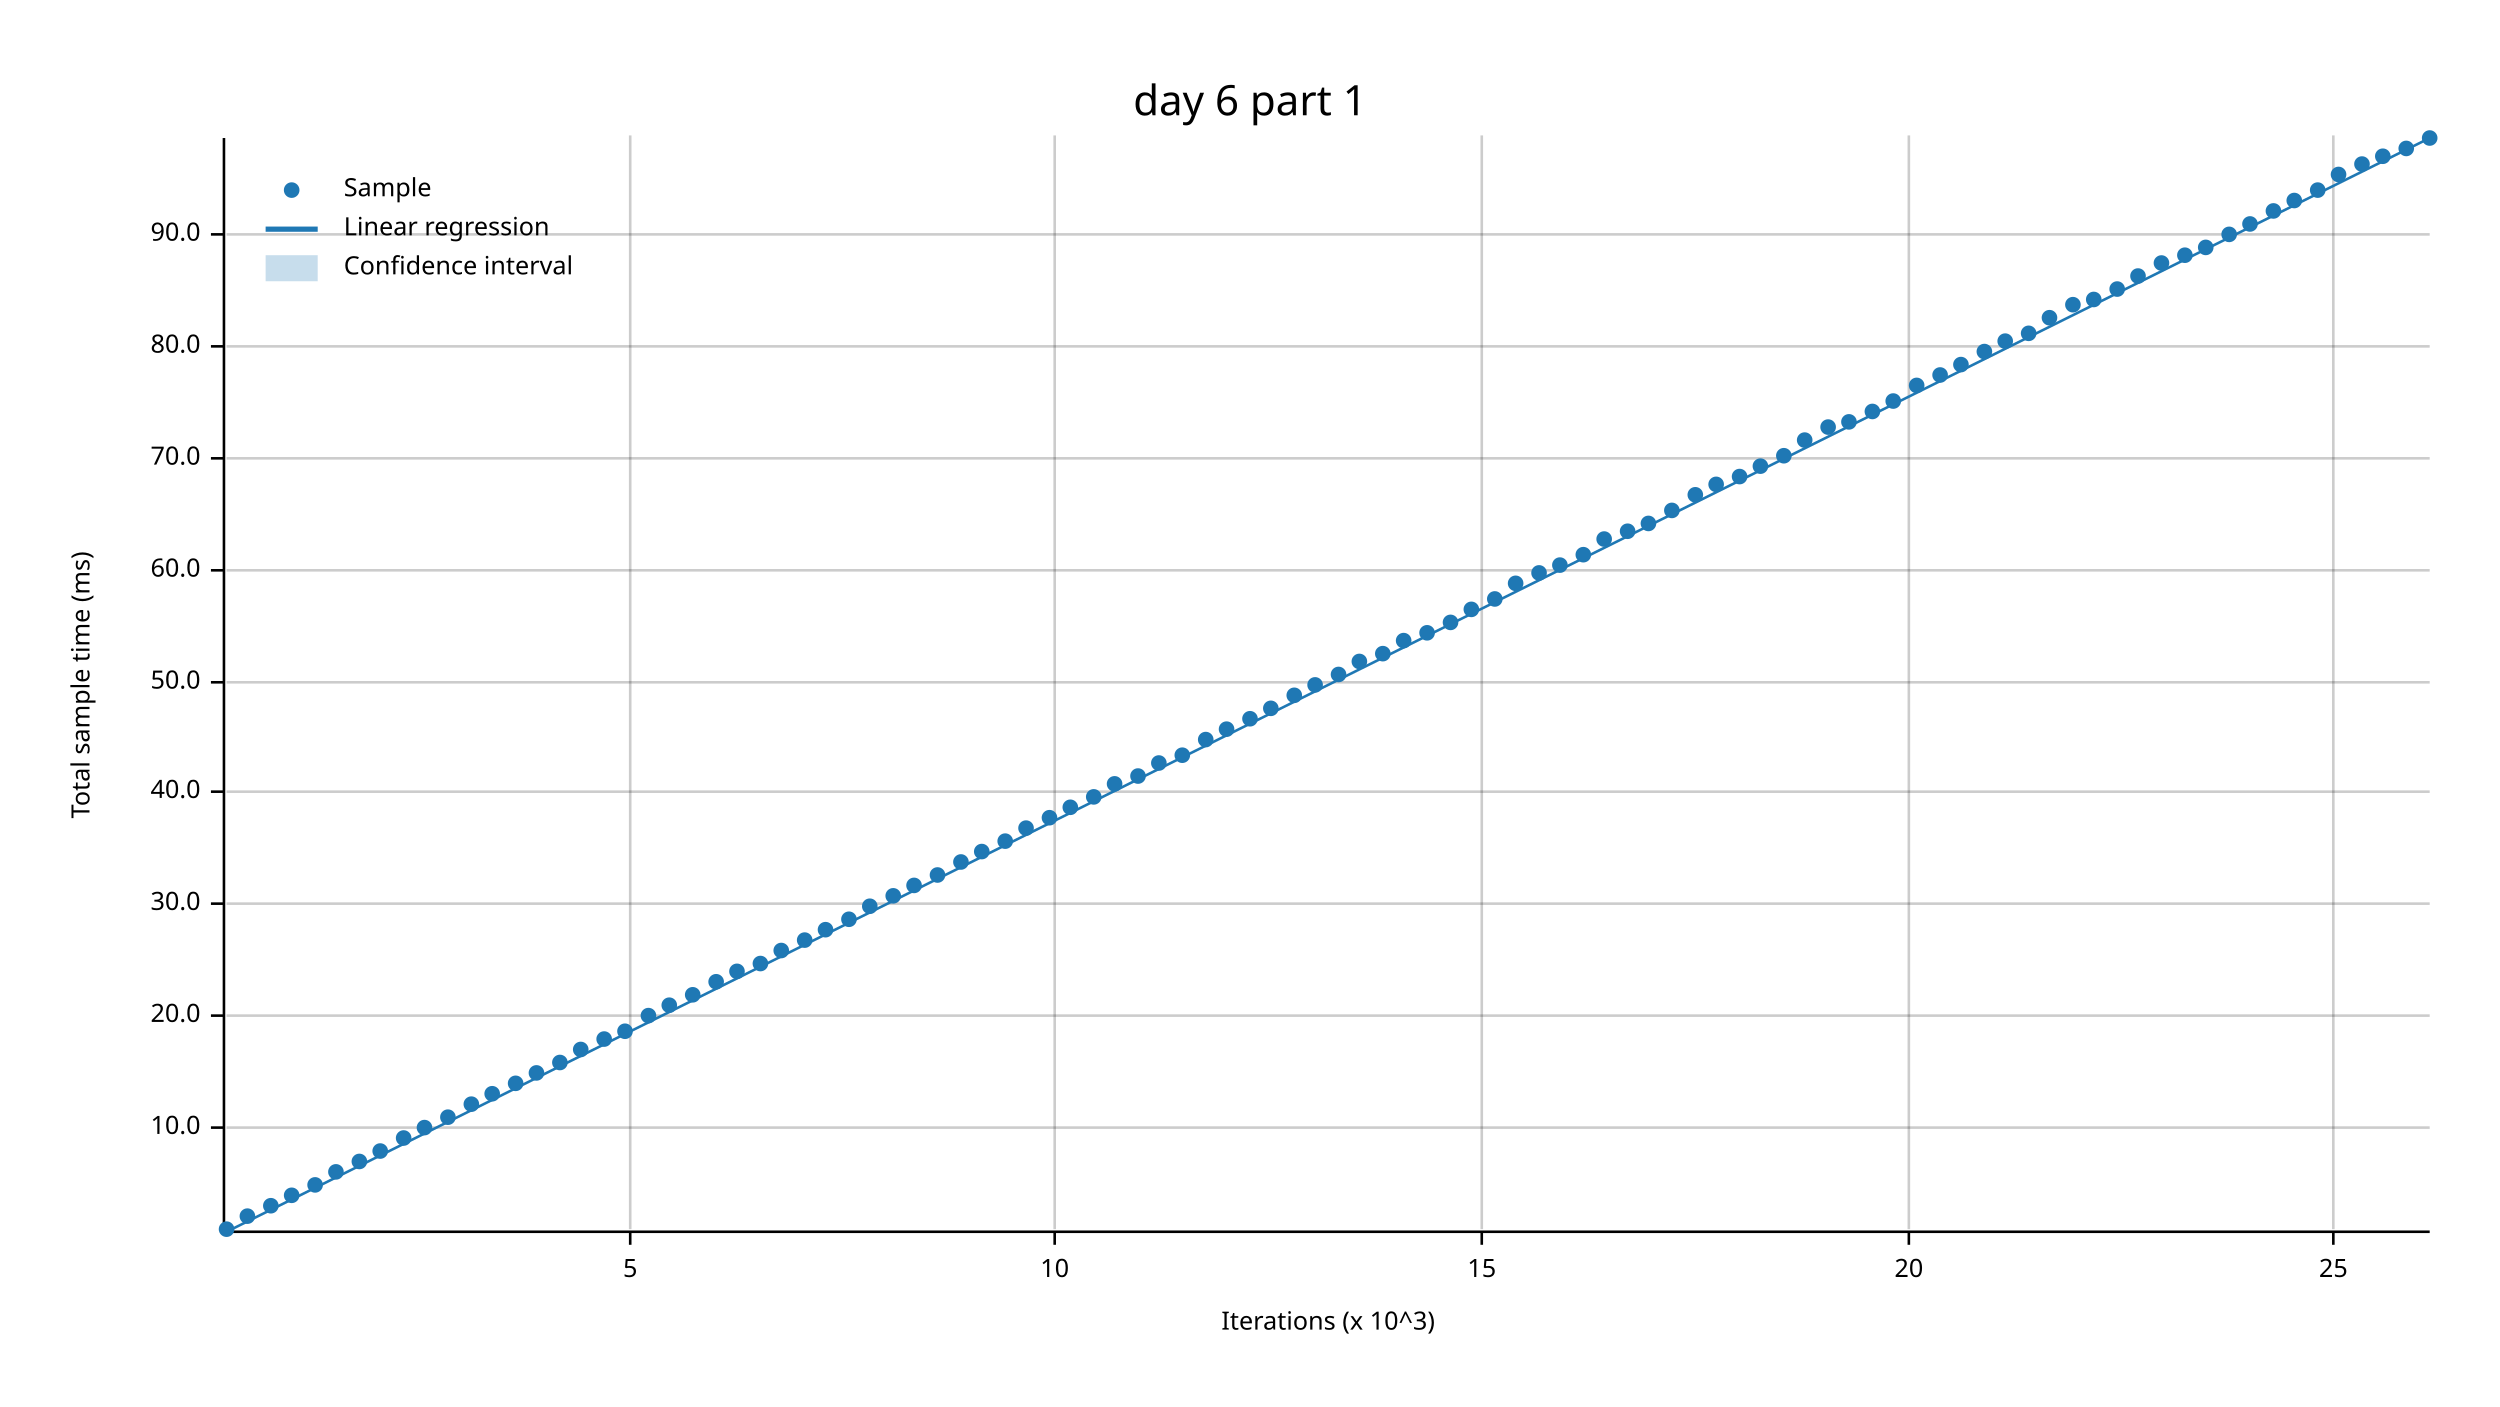
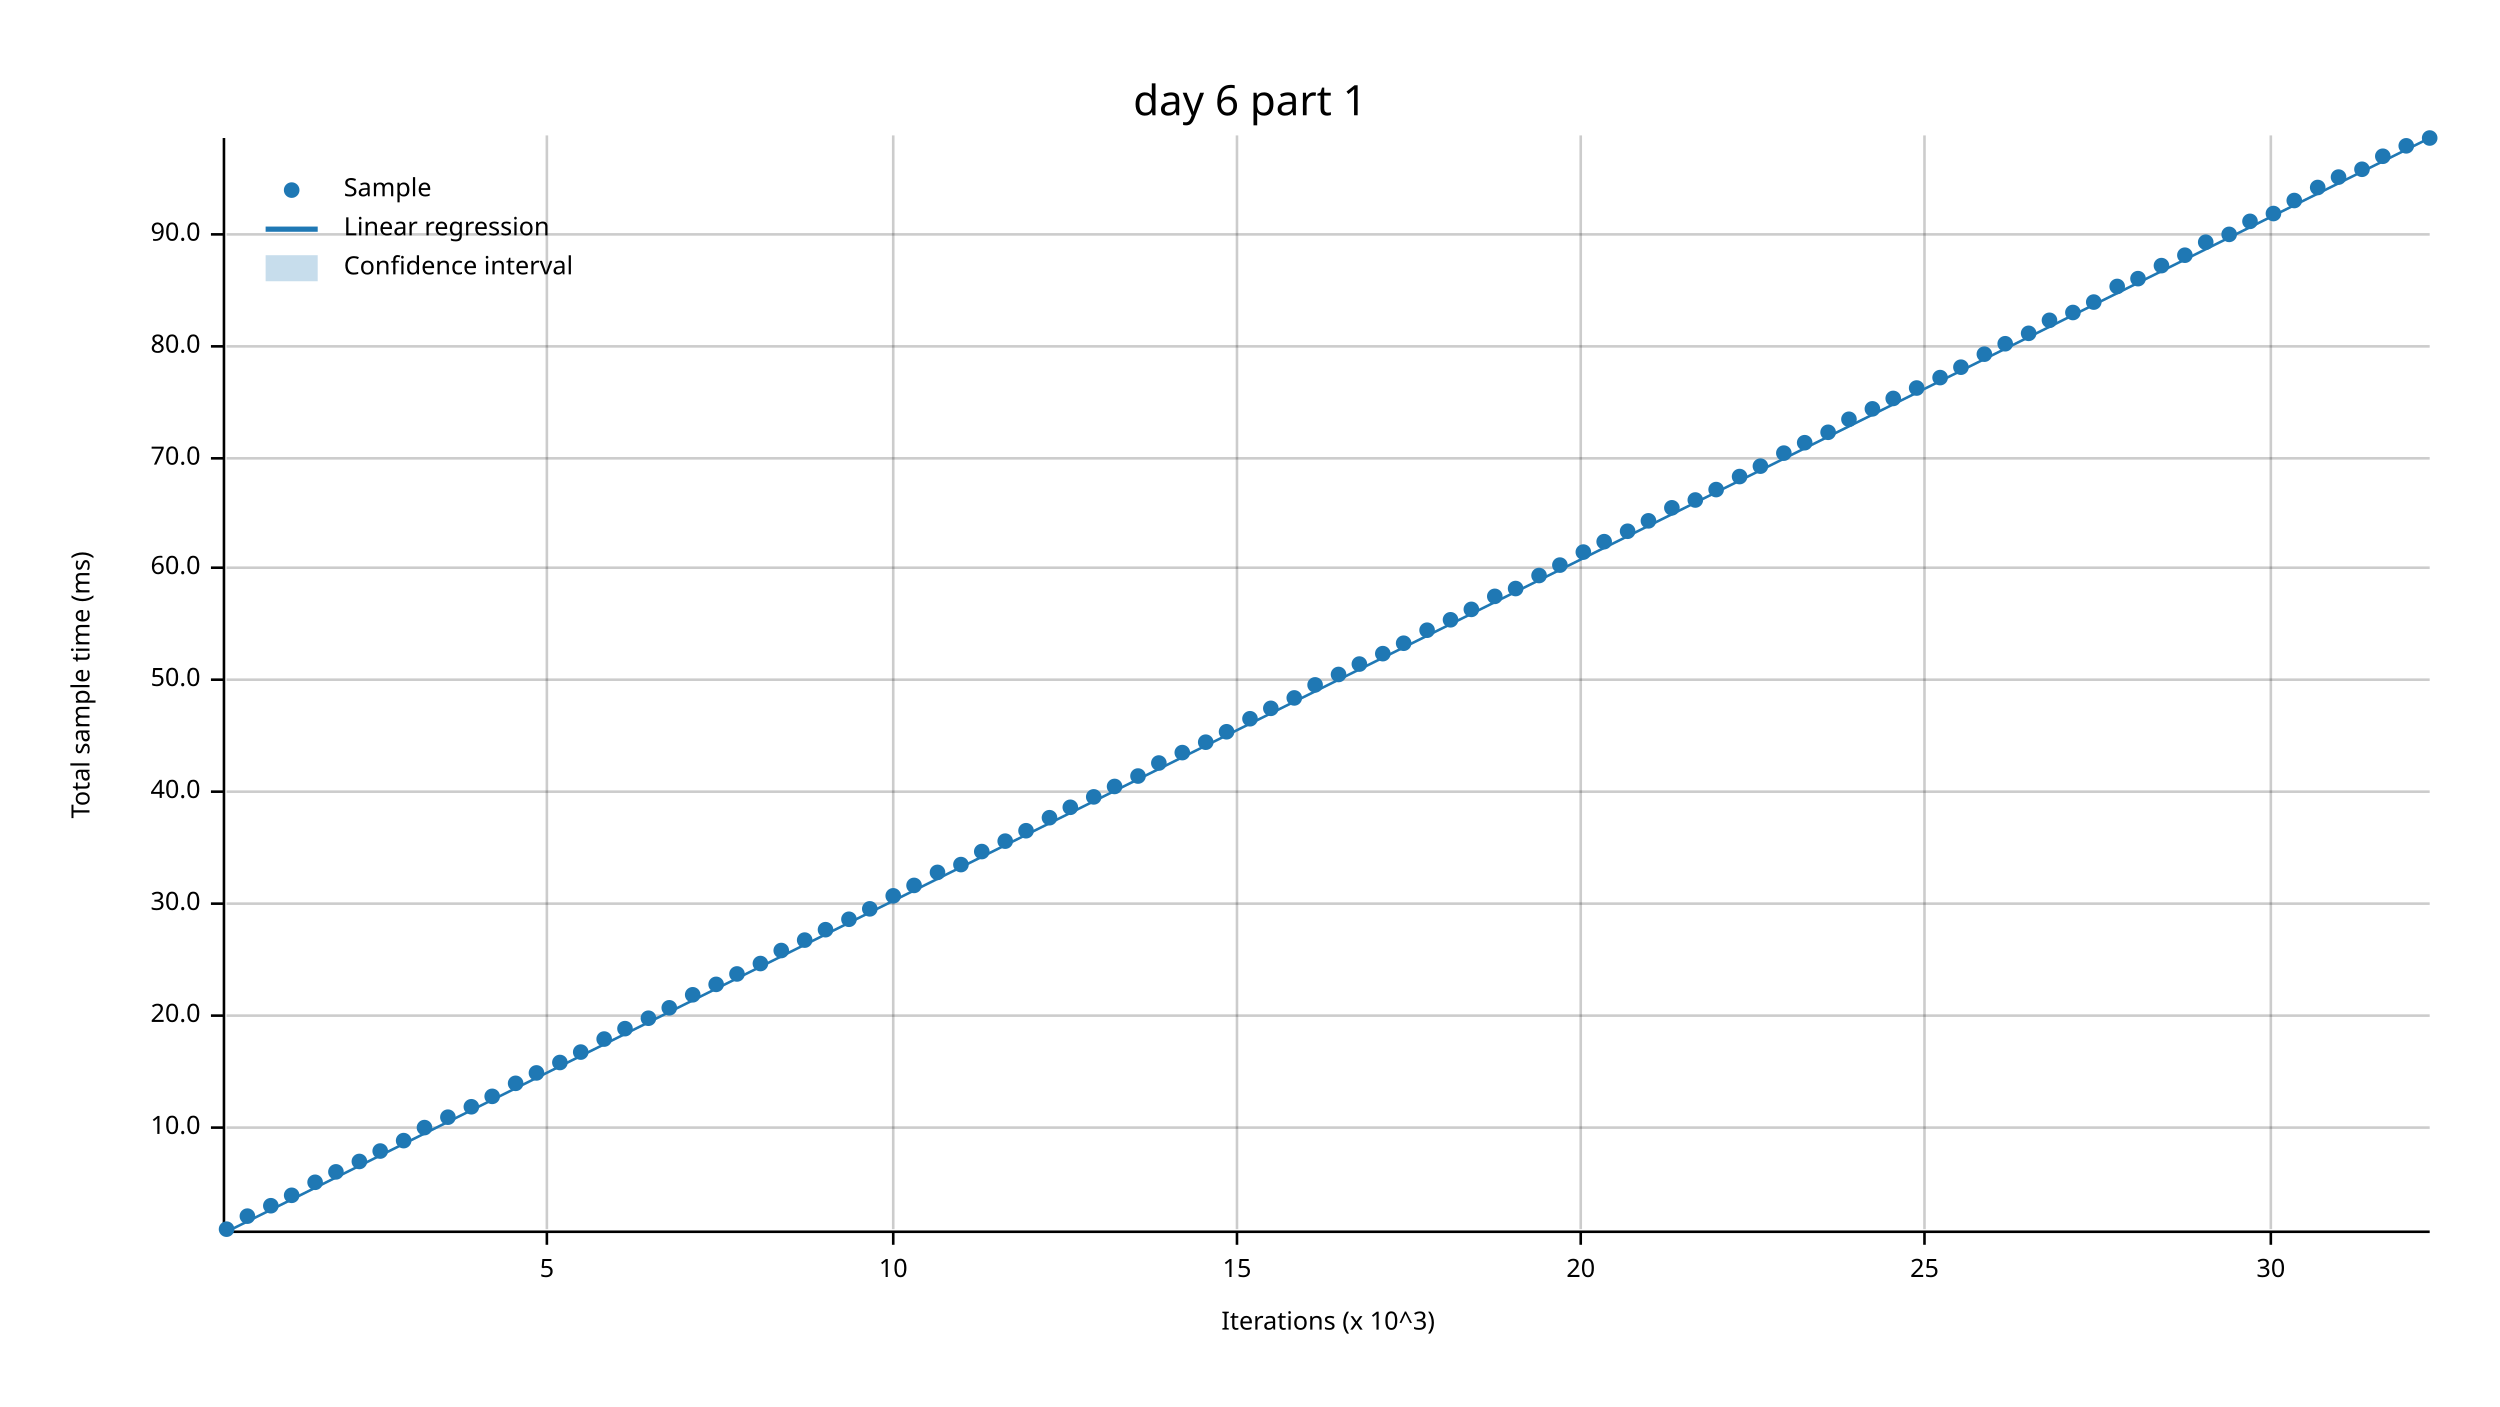
<svg xmlns="http://www.w3.org/2000/svg" width="960" height="540" viewBox="0 0 960 540">
  <text x="480" y="32" dy="0.76em" text-anchor="middle" font-family="sans-serif" font-size="16.129" opacity="1" fill="#000000">
day 6 part 1
</text>
  <text x="27" y="263" dy="0.76em" text-anchor="middle" font-family="sans-serif" font-size="9.677" opacity="1" fill="#000000" transform="rotate(270, 27, 263)">
Total sample time (ms)
</text>
  <text x="510" y="513" dy="-0.5ex" text-anchor="middle" font-family="sans-serif" font-size="9.677" opacity="1" fill="#000000">
Iterations (x 10^3)
</text>
-   <line opacity="0.2" stroke="#000000" stroke-width="1" x1="242" y1="472" x2="242" y2="52" />
-   <line opacity="0.2" stroke="#000000" stroke-width="1" x1="405" y1="472" x2="405" y2="52" />
-   <line opacity="0.2" stroke="#000000" stroke-width="1" x1="569" y1="472" x2="569" y2="52" />
-   <line opacity="0.2" stroke="#000000" stroke-width="1" x1="733" y1="472" x2="733" y2="52" />
-   <line opacity="0.2" stroke="#000000" stroke-width="1" x1="896" y1="472" x2="896" y2="52" />
+   <line opacity="0.2" stroke="#000000" stroke-width="1" x1="210" y1="472" x2="210" y2="52" />
+   <line opacity="0.2" stroke="#000000" stroke-width="1" x1="343" y1="472" x2="343" y2="52" />
+   <line opacity="0.2" stroke="#000000" stroke-width="1" x1="475" y1="472" x2="475" y2="52" />
+   <line opacity="0.2" stroke="#000000" stroke-width="1" x1="607" y1="472" x2="607" y2="52" />
+   <line opacity="0.2" stroke="#000000" stroke-width="1" x1="739" y1="472" x2="739" y2="52" />
+   <line opacity="0.2" stroke="#000000" stroke-width="1" x1="872" y1="472" x2="872" y2="52" />
  <line opacity="0.2" stroke="#000000" stroke-width="1" x1="87" y1="433" x2="933" y2="433" />
  <line opacity="0.2" stroke="#000000" stroke-width="1" x1="87" y1="390" x2="933" y2="390" />
  <line opacity="0.2" stroke="#000000" stroke-width="1" x1="87" y1="347" x2="933" y2="347" />
  <line opacity="0.2" stroke="#000000" stroke-width="1" x1="87" y1="304" x2="933" y2="304" />
-   <line opacity="0.2" stroke="#000000" stroke-width="1" x1="87" y1="262" x2="933" y2="262" />
-   <line opacity="0.2" stroke="#000000" stroke-width="1" x1="87" y1="219" x2="933" y2="219" />
+   <line opacity="0.2" stroke="#000000" stroke-width="1" x1="87" y1="261" x2="933" y2="261" />
+   <line opacity="0.2" stroke="#000000" stroke-width="1" x1="87" y1="218" x2="933" y2="218" />
  <line opacity="0.2" stroke="#000000" stroke-width="1" x1="87" y1="176" x2="933" y2="176" />
  <line opacity="0.2" stroke="#000000" stroke-width="1" x1="87" y1="133" x2="933" y2="133" />
  <line opacity="0.2" stroke="#000000" stroke-width="1" x1="87" y1="90" x2="933" y2="90" />
  <polyline fill="none" opacity="1" stroke="#000000" stroke-width="1" points="86,53 86,473 " />
  <text x="77" y="433" dy="0.5ex" text-anchor="end" font-family="sans-serif" font-size="9.677" opacity="1" fill="#000000">
10.0
</text>
  <polyline fill="none" opacity="1" stroke="#000000" stroke-width="1" points="81,433 86,433 " />
  <text x="77" y="390" dy="0.5ex" text-anchor="end" font-family="sans-serif" font-size="9.677" opacity="1" fill="#000000">
20.0
</text>
  <polyline fill="none" opacity="1" stroke="#000000" stroke-width="1" points="81,390 86,390 " />
  <text x="77" y="347" dy="0.5ex" text-anchor="end" font-family="sans-serif" font-size="9.677" opacity="1" fill="#000000">
30.0
</text>
  <polyline fill="none" opacity="1" stroke="#000000" stroke-width="1" points="81,347 86,347 " />
  <text x="77" y="304" dy="0.5ex" text-anchor="end" font-family="sans-serif" font-size="9.677" opacity="1" fill="#000000">
40.0
</text>
  <polyline fill="none" opacity="1" stroke="#000000" stroke-width="1" points="81,304 86,304 " />
-   <text x="77" y="262" dy="0.5ex" text-anchor="end" font-family="sans-serif" font-size="9.677" opacity="1" fill="#000000">
+   <text x="77" y="261" dy="0.5ex" text-anchor="end" font-family="sans-serif" font-size="9.677" opacity="1" fill="#000000">
50.0
</text>
-   <polyline fill="none" opacity="1" stroke="#000000" stroke-width="1" points="81,262 86,262 " />
-   <text x="77" y="219" dy="0.5ex" text-anchor="end" font-family="sans-serif" font-size="9.677" opacity="1" fill="#000000">
+   <polyline fill="none" opacity="1" stroke="#000000" stroke-width="1" points="81,261 86,261 " />
+   <text x="77" y="218" dy="0.5ex" text-anchor="end" font-family="sans-serif" font-size="9.677" opacity="1" fill="#000000">
60.0
</text>
-   <polyline fill="none" opacity="1" stroke="#000000" stroke-width="1" points="81,219 86,219 " />
+   <polyline fill="none" opacity="1" stroke="#000000" stroke-width="1" points="81,218 86,218 " />
  <text x="77" y="176" dy="0.5ex" text-anchor="end" font-family="sans-serif" font-size="9.677" opacity="1" fill="#000000">
70.0
</text>
  <polyline fill="none" opacity="1" stroke="#000000" stroke-width="1" points="81,176 86,176 " />
  <text x="77" y="133" dy="0.5ex" text-anchor="end" font-family="sans-serif" font-size="9.677" opacity="1" fill="#000000">
80.0
</text>
  <polyline fill="none" opacity="1" stroke="#000000" stroke-width="1" points="81,133 86,133 " />
  <text x="77" y="90" dy="0.5ex" text-anchor="end" font-family="sans-serif" font-size="9.677" opacity="1" fill="#000000">
90.0
</text>
  <polyline fill="none" opacity="1" stroke="#000000" stroke-width="1" points="81,90 86,90 " />
  <polyline fill="none" opacity="1" stroke="#000000" stroke-width="1" points="87,473 933,473 " />
-   <text x="242" y="483" dy="0.76em" text-anchor="middle" font-family="sans-serif" font-size="9.677" opacity="1" fill="#000000">
+   <text x="210" y="483" dy="0.76em" text-anchor="middle" font-family="sans-serif" font-size="9.677" opacity="1" fill="#000000">
5
</text>
-   <polyline fill="none" opacity="1" stroke="#000000" stroke-width="1" points="242,473 242,478 " />
-   <text x="405" y="483" dy="0.76em" text-anchor="middle" font-family="sans-serif" font-size="9.677" opacity="1" fill="#000000">
+   <polyline fill="none" opacity="1" stroke="#000000" stroke-width="1" points="210,473 210,478 " />
+   <text x="343" y="483" dy="0.76em" text-anchor="middle" font-family="sans-serif" font-size="9.677" opacity="1" fill="#000000">
10
</text>
-   <polyline fill="none" opacity="1" stroke="#000000" stroke-width="1" points="405,473 405,478 " />
-   <text x="569" y="483" dy="0.76em" text-anchor="middle" font-family="sans-serif" font-size="9.677" opacity="1" fill="#000000">
+   <polyline fill="none" opacity="1" stroke="#000000" stroke-width="1" points="343,473 343,478 " />
+   <text x="475" y="483" dy="0.76em" text-anchor="middle" font-family="sans-serif" font-size="9.677" opacity="1" fill="#000000">
15
</text>
-   <polyline fill="none" opacity="1" stroke="#000000" stroke-width="1" points="569,473 569,478 " />
-   <text x="733" y="483" dy="0.76em" text-anchor="middle" font-family="sans-serif" font-size="9.677" opacity="1" fill="#000000">
+   <polyline fill="none" opacity="1" stroke="#000000" stroke-width="1" points="475,473 475,478 " />
+   <text x="607" y="483" dy="0.76em" text-anchor="middle" font-family="sans-serif" font-size="9.677" opacity="1" fill="#000000">
20
</text>
-   <polyline fill="none" opacity="1" stroke="#000000" stroke-width="1" points="733,473 733,478 " />
-   <text x="896" y="483" dy="0.76em" text-anchor="middle" font-family="sans-serif" font-size="9.677" opacity="1" fill="#000000">
+   <polyline fill="none" opacity="1" stroke="#000000" stroke-width="1" points="607,473 607,478 " />
+   <text x="739" y="483" dy="0.76em" text-anchor="middle" font-family="sans-serif" font-size="9.677" opacity="1" fill="#000000">
25
</text>
-   <polyline fill="none" opacity="1" stroke="#000000" stroke-width="1" points="896,473 896,478 " />
+   <polyline fill="none" opacity="1" stroke="#000000" stroke-width="1" points="739,473 739,478 " />
+   <text x="872" y="483" dy="0.76em" text-anchor="middle" font-family="sans-serif" font-size="9.677" opacity="1" fill="#000000">
+ 30
+ </text>
+   <polyline fill="none" opacity="1" stroke="#000000" stroke-width="1" points="872,473 872,478 " />
  <circle cx="87" cy="472" r="3" opacity="1" fill="#1F78B4" stroke="none" stroke-width="1" />
  <circle cx="95" cy="467" r="3" opacity="1" fill="#1F78B4" stroke="none" stroke-width="1" />
  <circle cx="104" cy="463" r="3" opacity="1" fill="#1F78B4" stroke="none" stroke-width="1" />
  <circle cx="112" cy="459" r="3" opacity="1" fill="#1F78B4" stroke="none" stroke-width="1" />
-   <circle cx="121" cy="455" r="3" opacity="1" fill="#1F78B4" stroke="none" stroke-width="1" />
+   <circle cx="121" cy="454" r="3" opacity="1" fill="#1F78B4" stroke="none" stroke-width="1" />
  <circle cx="129" cy="450" r="3" opacity="1" fill="#1F78B4" stroke="none" stroke-width="1" />
  <circle cx="138" cy="446" r="3" opacity="1" fill="#1F78B4" stroke="none" stroke-width="1" />
  <circle cx="146" cy="442" r="3" opacity="1" fill="#1F78B4" stroke="none" stroke-width="1" />
-   <circle cx="155" cy="437" r="3" opacity="1" fill="#1F78B4" stroke="none" stroke-width="1" />
+   <circle cx="155" cy="438" r="3" opacity="1" fill="#1F78B4" stroke="none" stroke-width="1" />
  <circle cx="163" cy="433" r="3" opacity="1" fill="#1F78B4" stroke="none" stroke-width="1" />
  <circle cx="172" cy="429" r="3" opacity="1" fill="#1F78B4" stroke="none" stroke-width="1" />
-   <circle cx="181" cy="424" r="3" opacity="1" fill="#1F78B4" stroke="none" stroke-width="1" />
-   <circle cx="189" cy="420" r="3" opacity="1" fill="#1F78B4" stroke="none" stroke-width="1" />
+   <circle cx="181" cy="425" r="3" opacity="1" fill="#1F78B4" stroke="none" stroke-width="1" />
+   <circle cx="189" cy="421" r="3" opacity="1" fill="#1F78B4" stroke="none" stroke-width="1" />
  <circle cx="198" cy="416" r="3" opacity="1" fill="#1F78B4" stroke="none" stroke-width="1" />
  <circle cx="206" cy="412" r="3" opacity="1" fill="#1F78B4" stroke="none" stroke-width="1" />
  <circle cx="215" cy="408" r="3" opacity="1" fill="#1F78B4" stroke="none" stroke-width="1" />
-   <circle cx="223" cy="403" r="3" opacity="1" fill="#1F78B4" stroke="none" stroke-width="1" />
+   <circle cx="223" cy="404" r="3" opacity="1" fill="#1F78B4" stroke="none" stroke-width="1" />
  <circle cx="232" cy="399" r="3" opacity="1" fill="#1F78B4" stroke="none" stroke-width="1" />
-   <circle cx="240" cy="396" r="3" opacity="1" fill="#1F78B4" stroke="none" stroke-width="1" />
-   <circle cx="249" cy="390" r="3" opacity="1" fill="#1F78B4" stroke="none" stroke-width="1" />
-   <circle cx="257" cy="386" r="3" opacity="1" fill="#1F78B4" stroke="none" stroke-width="1" />
+   <circle cx="240" cy="395" r="3" opacity="1" fill="#1F78B4" stroke="none" stroke-width="1" />
+   <circle cx="249" cy="391" r="3" opacity="1" fill="#1F78B4" stroke="none" stroke-width="1" />
+   <circle cx="257" cy="387" r="3" opacity="1" fill="#1F78B4" stroke="none" stroke-width="1" />
  <circle cx="266" cy="382" r="3" opacity="1" fill="#1F78B4" stroke="none" stroke-width="1" />
-   <circle cx="275" cy="377" r="3" opacity="1" fill="#1F78B4" stroke="none" stroke-width="1" />
-   <circle cx="283" cy="373" r="3" opacity="1" fill="#1F78B4" stroke="none" stroke-width="1" />
+   <circle cx="275" cy="378" r="3" opacity="1" fill="#1F78B4" stroke="none" stroke-width="1" />
+   <circle cx="283" cy="374" r="3" opacity="1" fill="#1F78B4" stroke="none" stroke-width="1" />
  <circle cx="292" cy="370" r="3" opacity="1" fill="#1F78B4" stroke="none" stroke-width="1" />
  <circle cx="300" cy="365" r="3" opacity="1" fill="#1F78B4" stroke="none" stroke-width="1" />
  <circle cx="309" cy="361" r="3" opacity="1" fill="#1F78B4" stroke="none" stroke-width="1" />
  <circle cx="317" cy="357" r="3" opacity="1" fill="#1F78B4" stroke="none" stroke-width="1" />
  <circle cx="326" cy="353" r="3" opacity="1" fill="#1F78B4" stroke="none" stroke-width="1" />
-   <circle cx="334" cy="348" r="3" opacity="1" fill="#1F78B4" stroke="none" stroke-width="1" />
+   <circle cx="334" cy="349" r="3" opacity="1" fill="#1F78B4" stroke="none" stroke-width="1" />
  <circle cx="343" cy="344" r="3" opacity="1" fill="#1F78B4" stroke="none" stroke-width="1" />
  <circle cx="351" cy="340" r="3" opacity="1" fill="#1F78B4" stroke="none" stroke-width="1" />
-   <circle cx="360" cy="336" r="3" opacity="1" fill="#1F78B4" stroke="none" stroke-width="1" />
-   <circle cx="369" cy="331" r="3" opacity="1" fill="#1F78B4" stroke="none" stroke-width="1" />
+   <circle cx="360" cy="335" r="3" opacity="1" fill="#1F78B4" stroke="none" stroke-width="1" />
+   <circle cx="369" cy="332" r="3" opacity="1" fill="#1F78B4" stroke="none" stroke-width="1" />
  <circle cx="377" cy="327" r="3" opacity="1" fill="#1F78B4" stroke="none" stroke-width="1" />
  <circle cx="386" cy="323" r="3" opacity="1" fill="#1F78B4" stroke="none" stroke-width="1" />
-   <circle cx="394" cy="318" r="3" opacity="1" fill="#1F78B4" stroke="none" stroke-width="1" />
+   <circle cx="394" cy="319" r="3" opacity="1" fill="#1F78B4" stroke="none" stroke-width="1" />
  <circle cx="403" cy="314" r="3" opacity="1" fill="#1F78B4" stroke="none" stroke-width="1" />
  <circle cx="411" cy="310" r="3" opacity="1" fill="#1F78B4" stroke="none" stroke-width="1" />
  <circle cx="420" cy="306" r="3" opacity="1" fill="#1F78B4" stroke="none" stroke-width="1" />
-   <circle cx="428" cy="301" r="3" opacity="1" fill="#1F78B4" stroke="none" stroke-width="1" />
+   <circle cx="428" cy="302" r="3" opacity="1" fill="#1F78B4" stroke="none" stroke-width="1" />
  <circle cx="437" cy="298" r="3" opacity="1" fill="#1F78B4" stroke="none" stroke-width="1" />
  <circle cx="445" cy="293" r="3" opacity="1" fill="#1F78B4" stroke="none" stroke-width="1" />
-   <circle cx="454" cy="290" r="3" opacity="1" fill="#1F78B4" stroke="none" stroke-width="1" />
-   <circle cx="463" cy="284" r="3" opacity="1" fill="#1F78B4" stroke="none" stroke-width="1" />
-   <circle cx="471" cy="280" r="3" opacity="1" fill="#1F78B4" stroke="none" stroke-width="1" />
+   <circle cx="454" cy="289" r="3" opacity="1" fill="#1F78B4" stroke="none" stroke-width="1" />
+   <circle cx="463" cy="285" r="3" opacity="1" fill="#1F78B4" stroke="none" stroke-width="1" />
+   <circle cx="471" cy="281" r="3" opacity="1" fill="#1F78B4" stroke="none" stroke-width="1" />
  <circle cx="480" cy="276" r="3" opacity="1" fill="#1F78B4" stroke="none" stroke-width="1" />
  <circle cx="488" cy="272" r="3" opacity="1" fill="#1F78B4" stroke="none" stroke-width="1" />
-   <circle cx="497" cy="267" r="3" opacity="1" fill="#1F78B4" stroke="none" stroke-width="1" />
+   <circle cx="497" cy="268" r="3" opacity="1" fill="#1F78B4" stroke="none" stroke-width="1" />
  <circle cx="505" cy="263" r="3" opacity="1" fill="#1F78B4" stroke="none" stroke-width="1" />
  <circle cx="514" cy="259" r="3" opacity="1" fill="#1F78B4" stroke="none" stroke-width="1" />
-   <circle cx="522" cy="254" r="3" opacity="1" fill="#1F78B4" stroke="none" stroke-width="1" />
+   <circle cx="522" cy="255" r="3" opacity="1" fill="#1F78B4" stroke="none" stroke-width="1" />
  <circle cx="531" cy="251" r="3" opacity="1" fill="#1F78B4" stroke="none" stroke-width="1" />
-   <circle cx="539" cy="246" r="3" opacity="1" fill="#1F78B4" stroke="none" stroke-width="1" />
-   <circle cx="548" cy="243" r="3" opacity="1" fill="#1F78B4" stroke="none" stroke-width="1" />
-   <circle cx="557" cy="239" r="3" opacity="1" fill="#1F78B4" stroke="none" stroke-width="1" />
+   <circle cx="539" cy="247" r="3" opacity="1" fill="#1F78B4" stroke="none" stroke-width="1" />
+   <circle cx="548" cy="242" r="3" opacity="1" fill="#1F78B4" stroke="none" stroke-width="1" />
+   <circle cx="557" cy="238" r="3" opacity="1" fill="#1F78B4" stroke="none" stroke-width="1" />
  <circle cx="565" cy="234" r="3" opacity="1" fill="#1F78B4" stroke="none" stroke-width="1" />
-   <circle cx="574" cy="230" r="3" opacity="1" fill="#1F78B4" stroke="none" stroke-width="1" />
-   <circle cx="582" cy="224" r="3" opacity="1" fill="#1F78B4" stroke="none" stroke-width="1" />
-   <circle cx="591" cy="220" r="3" opacity="1" fill="#1F78B4" stroke="none" stroke-width="1" />
+   <circle cx="574" cy="229" r="3" opacity="1" fill="#1F78B4" stroke="none" stroke-width="1" />
+   <circle cx="582" cy="226" r="3" opacity="1" fill="#1F78B4" stroke="none" stroke-width="1" />
+   <circle cx="591" cy="221" r="3" opacity="1" fill="#1F78B4" stroke="none" stroke-width="1" />
  <circle cx="599" cy="217" r="3" opacity="1" fill="#1F78B4" stroke="none" stroke-width="1" />
-   <circle cx="608" cy="213" r="3" opacity="1" fill="#1F78B4" stroke="none" stroke-width="1" />
-   <circle cx="616" cy="207" r="3" opacity="1" fill="#1F78B4" stroke="none" stroke-width="1" />
+   <circle cx="608" cy="212" r="3" opacity="1" fill="#1F78B4" stroke="none" stroke-width="1" />
+   <circle cx="616" cy="208" r="3" opacity="1" fill="#1F78B4" stroke="none" stroke-width="1" />
  <circle cx="625" cy="204" r="3" opacity="1" fill="#1F78B4" stroke="none" stroke-width="1" />
-   <circle cx="633" cy="201" r="3" opacity="1" fill="#1F78B4" stroke="none" stroke-width="1" />
-   <circle cx="642" cy="196" r="3" opacity="1" fill="#1F78B4" stroke="none" stroke-width="1" />
-   <circle cx="651" cy="190" r="3" opacity="1" fill="#1F78B4" stroke="none" stroke-width="1" />
-   <circle cx="659" cy="186" r="3" opacity="1" fill="#1F78B4" stroke="none" stroke-width="1" />
+   <circle cx="633" cy="200" r="3" opacity="1" fill="#1F78B4" stroke="none" stroke-width="1" />
+   <circle cx="642" cy="195" r="3" opacity="1" fill="#1F78B4" stroke="none" stroke-width="1" />
+   <circle cx="651" cy="192" r="3" opacity="1" fill="#1F78B4" stroke="none" stroke-width="1" />
+   <circle cx="659" cy="188" r="3" opacity="1" fill="#1F78B4" stroke="none" stroke-width="1" />
  <circle cx="668" cy="183" r="3" opacity="1" fill="#1F78B4" stroke="none" stroke-width="1" />
  <circle cx="676" cy="179" r="3" opacity="1" fill="#1F78B4" stroke="none" stroke-width="1" />
-   <circle cx="685" cy="175" r="3" opacity="1" fill="#1F78B4" stroke="none" stroke-width="1" />
-   <circle cx="693" cy="169" r="3" opacity="1" fill="#1F78B4" stroke="none" stroke-width="1" />
-   <circle cx="702" cy="164" r="3" opacity="1" fill="#1F78B4" stroke="none" stroke-width="1" />
-   <circle cx="710" cy="162" r="3" opacity="1" fill="#1F78B4" stroke="none" stroke-width="1" />
-   <circle cx="719" cy="158" r="3" opacity="1" fill="#1F78B4" stroke="none" stroke-width="1" />
-   <circle cx="727" cy="154" r="3" opacity="1" fill="#1F78B4" stroke="none" stroke-width="1" />
-   <circle cx="736" cy="148" r="3" opacity="1" fill="#1F78B4" stroke="none" stroke-width="1" />
-   <circle cx="745" cy="144" r="3" opacity="1" fill="#1F78B4" stroke="none" stroke-width="1" />
-   <circle cx="753" cy="140" r="3" opacity="1" fill="#1F78B4" stroke="none" stroke-width="1" />
-   <circle cx="762" cy="135" r="3" opacity="1" fill="#1F78B4" stroke="none" stroke-width="1" />
-   <circle cx="770" cy="131" r="3" opacity="1" fill="#1F78B4" stroke="none" stroke-width="1" />
+   <circle cx="685" cy="174" r="3" opacity="1" fill="#1F78B4" stroke="none" stroke-width="1" />
+   <circle cx="693" cy="170" r="3" opacity="1" fill="#1F78B4" stroke="none" stroke-width="1" />
+   <circle cx="702" cy="166" r="3" opacity="1" fill="#1F78B4" stroke="none" stroke-width="1" />
+   <circle cx="710" cy="161" r="3" opacity="1" fill="#1F78B4" stroke="none" stroke-width="1" />
+   <circle cx="719" cy="157" r="3" opacity="1" fill="#1F78B4" stroke="none" stroke-width="1" />
+   <circle cx="727" cy="153" r="3" opacity="1" fill="#1F78B4" stroke="none" stroke-width="1" />
+   <circle cx="736" cy="149" r="3" opacity="1" fill="#1F78B4" stroke="none" stroke-width="1" />
+   <circle cx="745" cy="145" r="3" opacity="1" fill="#1F78B4" stroke="none" stroke-width="1" />
+   <circle cx="753" cy="141" r="3" opacity="1" fill="#1F78B4" stroke="none" stroke-width="1" />
+   <circle cx="762" cy="136" r="3" opacity="1" fill="#1F78B4" stroke="none" stroke-width="1" />
+   <circle cx="770" cy="132" r="3" opacity="1" fill="#1F78B4" stroke="none" stroke-width="1" />
  <circle cx="779" cy="128" r="3" opacity="1" fill="#1F78B4" stroke="none" stroke-width="1" />
-   <circle cx="787" cy="122" r="3" opacity="1" fill="#1F78B4" stroke="none" stroke-width="1" />
-   <circle cx="796" cy="117" r="3" opacity="1" fill="#1F78B4" stroke="none" stroke-width="1" />
-   <circle cx="804" cy="115" r="3" opacity="1" fill="#1F78B4" stroke="none" stroke-width="1" />
-   <circle cx="813" cy="111" r="3" opacity="1" fill="#1F78B4" stroke="none" stroke-width="1" />
-   <circle cx="821" cy="106" r="3" opacity="1" fill="#1F78B4" stroke="none" stroke-width="1" />
-   <circle cx="830" cy="101" r="3" opacity="1" fill="#1F78B4" stroke="none" stroke-width="1" />
+   <circle cx="787" cy="123" r="3" opacity="1" fill="#1F78B4" stroke="none" stroke-width="1" />
+   <circle cx="796" cy="120" r="3" opacity="1" fill="#1F78B4" stroke="none" stroke-width="1" />
+   <circle cx="804" cy="116" r="3" opacity="1" fill="#1F78B4" stroke="none" stroke-width="1" />
+   <circle cx="813" cy="110" r="3" opacity="1" fill="#1F78B4" stroke="none" stroke-width="1" />
+   <circle cx="821" cy="107" r="3" opacity="1" fill="#1F78B4" stroke="none" stroke-width="1" />
+   <circle cx="830" cy="102" r="3" opacity="1" fill="#1F78B4" stroke="none" stroke-width="1" />
  <circle cx="839" cy="98" r="3" opacity="1" fill="#1F78B4" stroke="none" stroke-width="1" />
-   <circle cx="847" cy="95" r="3" opacity="1" fill="#1F78B4" stroke="none" stroke-width="1" />
+   <circle cx="847" cy="93" r="3" opacity="1" fill="#1F78B4" stroke="none" stroke-width="1" />
  <circle cx="856" cy="90" r="3" opacity="1" fill="#1F78B4" stroke="none" stroke-width="1" />
-   <circle cx="864" cy="86" r="3" opacity="1" fill="#1F78B4" stroke="none" stroke-width="1" />
-   <circle cx="873" cy="81" r="3" opacity="1" fill="#1F78B4" stroke="none" stroke-width="1" />
+   <circle cx="864" cy="85" r="3" opacity="1" fill="#1F78B4" stroke="none" stroke-width="1" />
+   <circle cx="873" cy="82" r="3" opacity="1" fill="#1F78B4" stroke="none" stroke-width="1" />
  <circle cx="881" cy="77" r="3" opacity="1" fill="#1F78B4" stroke="none" stroke-width="1" />
-   <circle cx="890" cy="73" r="3" opacity="1" fill="#1F78B4" stroke="none" stroke-width="1" />
-   <circle cx="898" cy="67" r="3" opacity="1" fill="#1F78B4" stroke="none" stroke-width="1" />
-   <circle cx="907" cy="63" r="3" opacity="1" fill="#1F78B4" stroke="none" stroke-width="1" />
+   <circle cx="890" cy="72" r="3" opacity="1" fill="#1F78B4" stroke="none" stroke-width="1" />
+   <circle cx="898" cy="68" r="3" opacity="1" fill="#1F78B4" stroke="none" stroke-width="1" />
+   <circle cx="907" cy="65" r="3" opacity="1" fill="#1F78B4" stroke="none" stroke-width="1" />
  <circle cx="915" cy="60" r="3" opacity="1" fill="#1F78B4" stroke="none" stroke-width="1" />
-   <circle cx="924" cy="57" r="3" opacity="1" fill="#1F78B4" stroke="none" stroke-width="1" />
+   <circle cx="924" cy="56" r="3" opacity="1" fill="#1F78B4" stroke="none" stroke-width="1" />
  <circle cx="933" cy="53" r="3" opacity="1" fill="#1F78B4" stroke="none" stroke-width="1" />
  <polyline fill="none" opacity="1" stroke="#1F78B4" stroke-width="1" points="87,473 933,53 " />
  <polygon opacity="0.25" fill="#1F78B4" points="87,473 933,53 933,53 " />
  <text x="132" y="68" dy="0.76em" text-anchor="start" font-family="sans-serif" font-size="9.677" opacity="1" fill="#000000">
Sample
</text>
  <text x="132" y="83" dy="0.76em" text-anchor="start" font-family="sans-serif" font-size="9.677" opacity="1" fill="#000000">
Linear regression
</text>
  <text x="132" y="98" dy="0.76em" text-anchor="start" font-family="sans-serif" font-size="9.677" opacity="1" fill="#000000">
Confidence interval
</text>
  <circle cx="112" cy="73" r="3" opacity="1" fill="#1F78B4" stroke="none" stroke-width="1" />
  <polyline fill="none" opacity="1" stroke="#1F78B4" stroke-width="2" points="102,88 122,88 " />
  <rect x="102" y="98" width="20" height="10" opacity="0.25" fill="#1F78B4" stroke="none" />
</svg>
